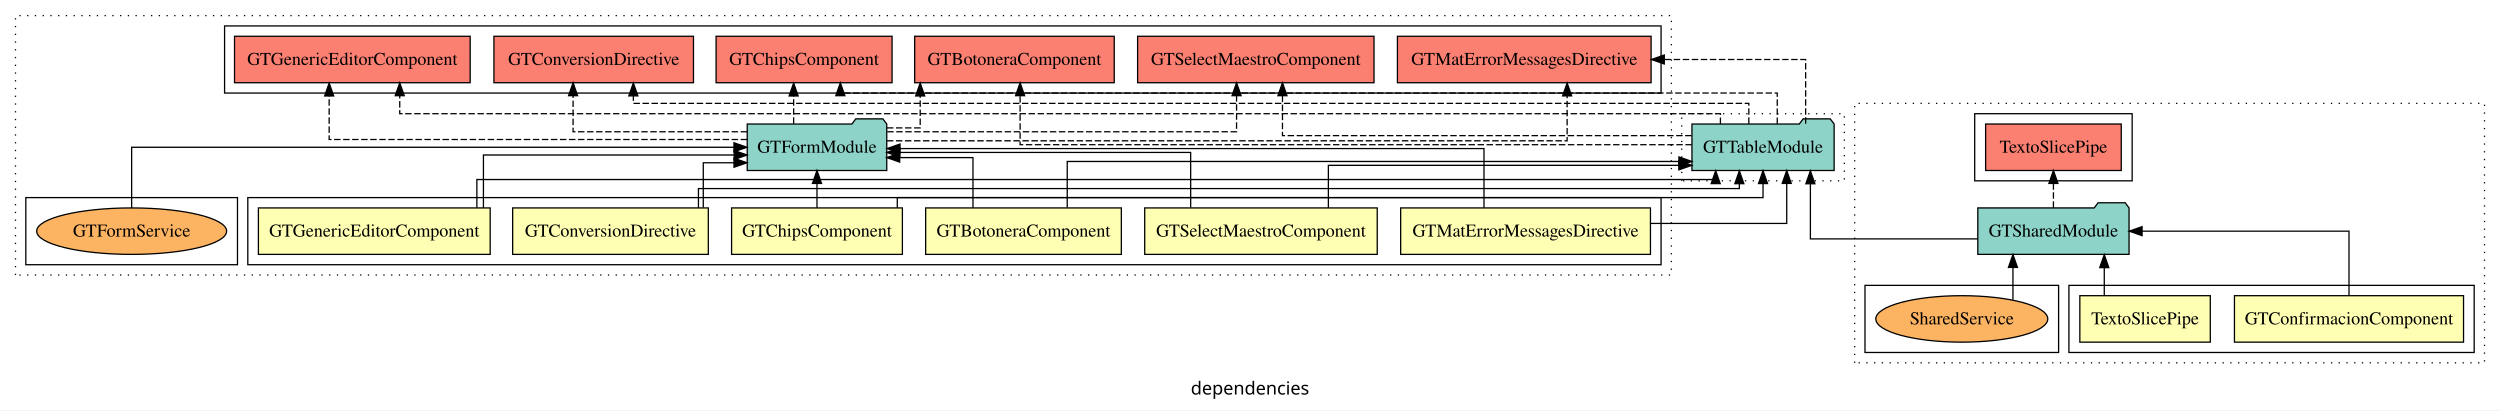
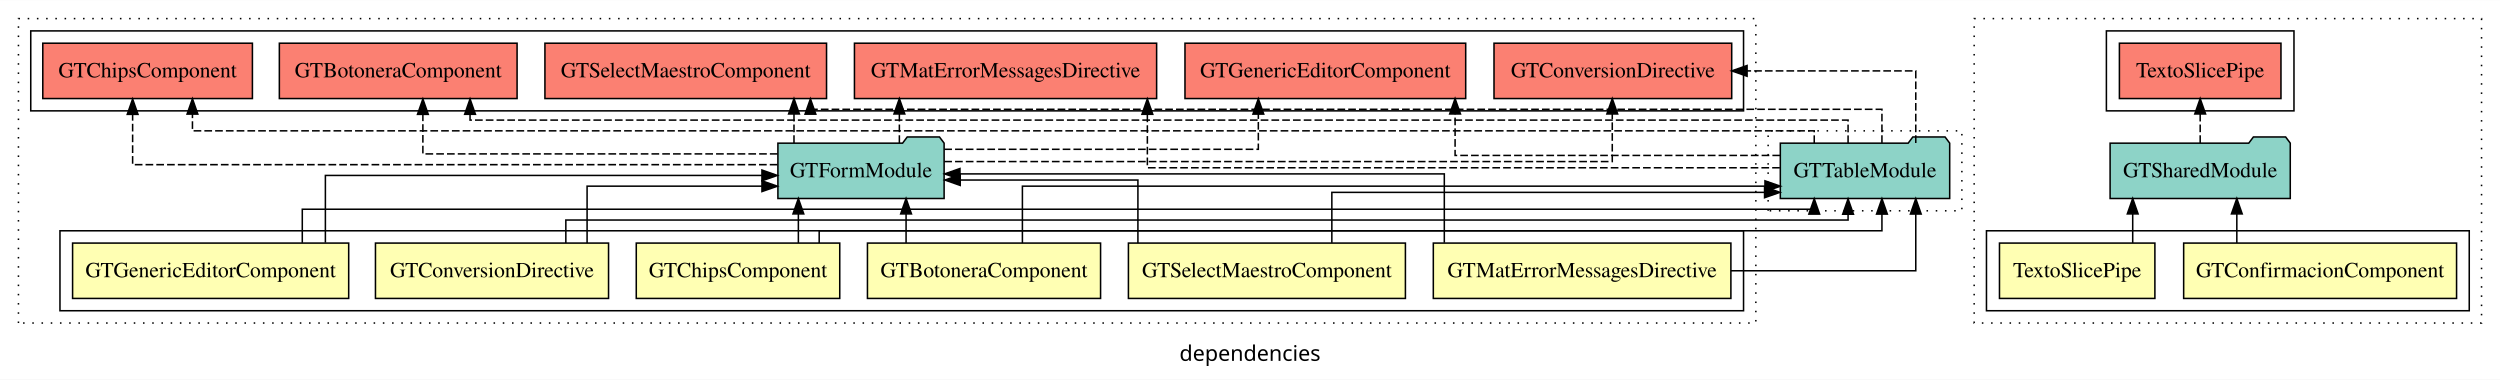
- <svg xmlns="http://www.w3.org/2000/svg" width="1937pt" height="318pt" viewBox="0.00 0.00 1937.00 317.80">
-   <g id="graph0" class="graph" transform="scale(1 1) rotate(0) translate(4 313.8)">
-     <polygon fill="white" stroke="transparent" points="-4,4 -4,-313.8 1933,-313.8 1933,4 -4,4" />
-     <text text-anchor="middle" x="964.5" y="-8.2" font-family="sans-serif" font-size="14.00">dependencies</text>
+ <svg xmlns="http://www.w3.org/2000/svg" width="1626pt" height="247pt" viewBox="0.00 0.00 1626.00 246.80">
+   <g id="graph0" class="graph" transform="scale(1 1) rotate(0) translate(4 242.8)">
+     <polygon fill="white" stroke="transparent" points="-4,4 -4,-242.8 1622,-242.8 1622,4 -4,4" />
+     <text text-anchor="middle" x="809" y="-8.2" font-family="sans-serif" font-size="14.00">dependencies</text>
    <g id="clust1" class="cluster">
-       <polygon fill="none" stroke="black" stroke-dasharray="1,5" points="8,-100.8 8,-301.8 1291,-301.8 1291,-100.8 8,-100.8" />
+       <polygon fill="none" stroke="black" stroke-dasharray="1,5" points="8,-32.8 8,-230.8 1138,-230.8 1138,-32.8 8,-32.8" />
    </g>
    <g id="clust2" class="cluster">
-       <polygon fill="none" stroke="black" points="188,-108.8 188,-160.8 1283,-160.8 1283,-108.8 188,-108.8" />
+       <polygon fill="none" stroke="black" points="35,-40.8 35,-92.8 1130,-92.8 1130,-40.8 35,-40.8" />
    </g>
    <g id="clust10" class="cluster">
-       <polygon fill="none" stroke="black" points="170,-241.8 170,-293.8 1283,-293.8 1283,-241.8 170,-241.8" />
-     </g>
-     <g id="clust12" class="cluster">
-       <polygon fill="none" stroke="black" points="16,-108.8 16,-160.8 180,-160.8 180,-108.8 16,-108.8" />
+       <polygon fill="none" stroke="black" points="16,-170.8 16,-222.8 1130,-222.8 1130,-170.8 16,-170.8" />
    </g>
    <g id="clust13" class="cluster">
-       <polygon fill="none" stroke="black" stroke-dasharray="1,5" points="1433,-32.8 1433,-233.8 1921,-233.8 1921,-32.8 1433,-32.8" />
+       <polygon fill="none" stroke="black" stroke-dasharray="1,5" points="1280,-32.8 1280,-230.8 1610,-230.8 1610,-32.8 1280,-32.8" />
    </g>
    <g id="clust14" class="cluster">
-       <polygon fill="none" stroke="black" points="1599,-40.8 1599,-92.8 1913,-92.8 1913,-40.8 1599,-40.8" />
+       <polygon fill="none" stroke="black" points="1288,-40.8 1288,-92.8 1602,-92.8 1602,-40.8 1288,-40.8" />
    </g>
    <g id="clust18" class="cluster">
-       <polygon fill="none" stroke="black" points="1526,-173.8 1526,-225.8 1648,-225.8 1648,-173.8 1526,-173.8" />
-     </g>
-     <g id="clust20" class="cluster">
-       <polygon fill="none" stroke="black" points="1441,-40.8 1441,-92.8 1591,-92.8 1591,-40.8 1441,-40.8" />
+       <polygon fill="none" stroke="black" points="1366,-170.8 1366,-222.8 1488,-222.8 1488,-170.8 1366,-170.8" />
    </g>
    <g id="clust21" class="cluster">
-       <polygon fill="none" stroke="black" stroke-dasharray="1,5" points="1299,-173.8 1299,-225.8 1425,-225.8 1425,-173.8 1299,-173.8" />
+       <polygon fill="none" stroke="black" stroke-dasharray="1,5" points="1146,-105.8 1146,-157.8 1272,-157.8 1272,-105.8 1146,-105.8" />
    </g>
    <g id="node1" class="node">
-       <polygon fill="#ffffb3" stroke="black" points="864.81,-152.8 713.19,-152.8 713.19,-116.8 864.81,-116.8 864.81,-152.8" />
-       <text text-anchor="middle" x="789" y="-130.6" font-family="Times,serif" font-size="14.00">GTBotoneraComponent</text>
+       <polygon fill="#ffffb3" stroke="black" points="711.81,-84.8 560.19,-84.8 560.19,-48.8 711.81,-48.8 711.81,-84.8" />
+       <text text-anchor="middle" x="636" y="-62.6" font-family="Times,serif" font-size="14.00">GTBotoneraComponent</text>
    </g>
    <g id="node7" class="node">
-       <polygon fill="#8dd3c7" stroke="black" points="683.05,-217.8 680.05,-221.8 659.05,-221.8 656.05,-217.8 574.95,-217.8 574.95,-181.8 683.05,-181.8 683.05,-217.8" />
-       <text text-anchor="middle" x="629" y="-195.6" font-family="Times,serif" font-size="14.00">GTFormModule</text>
+       <polygon fill="#8dd3c7" stroke="black" points="610.05,-149.8 607.05,-153.8 586.05,-153.8 583.05,-149.8 501.95,-149.8 501.95,-113.8 610.05,-113.8 610.05,-149.8" />
+       <text text-anchor="middle" x="556" y="-127.6" font-family="Times,serif" font-size="14.00">GTFormModule</text>
    </g>
    <g id="edge1" class="edge">
-       <path fill="none" stroke="black" d="M749.86,-152.84C749.86,-169.53 749.86,-191.8 749.86,-191.8 749.86,-191.8 693.07,-191.8 693.07,-191.8" />
-       <polygon fill="black" stroke="black" points="693.07,-188.3 683.07,-191.8 693.07,-195.3 693.07,-188.3" />
-     </g>
-     <g id="node20" class="node">
-       <polygon fill="#8dd3c7" stroke="black" points="1417.08,-217.8 1414.08,-221.8 1393.08,-221.8 1390.08,-217.8 1306.92,-217.8 1306.92,-181.8 1417.08,-181.8 1417.08,-217.8" />
-       <text text-anchor="middle" x="1362" y="-195.6" font-family="Times,serif" font-size="14.00">GTTableModule</text>
+       <path fill="none" stroke="black" d="M585.31,-84.91C585.31,-84.91 585.31,-103.79 585.31,-103.79" />
+       <polygon fill="black" stroke="black" points="581.81,-103.79 585.31,-113.79 588.81,-103.79 581.81,-103.79" />
+     </g>
+     <g id="node18" class="node">
+       <polygon fill="#8dd3c7" stroke="black" points="1264.08,-149.8 1261.08,-153.8 1240.08,-153.8 1237.08,-149.8 1153.92,-149.8 1153.92,-113.8 1264.08,-113.8 1264.08,-149.8" />
+       <text text-anchor="middle" x="1209" y="-127.6" font-family="Times,serif" font-size="14.00">GTTableModule</text>
+     </g>
+     <g id="edge16" class="edge">
+       <path fill="none" stroke="black" d="M660.97,-84.81C660.97,-100.85 660.97,-121.8 660.97,-121.8 660.97,-121.8 1143.94,-121.8 1143.94,-121.8" />
+       <polygon fill="black" stroke="black" points="1143.94,-125.3 1153.94,-121.8 1143.94,-118.3 1143.94,-125.3" />
+     </g>
+     <g id="node2" class="node">
+       <polygon fill="#ffffb3" stroke="black" points="542.17,-84.8 409.83,-84.8 409.83,-48.8 542.17,-48.8 542.17,-84.8" />
+       <text text-anchor="middle" x="476" y="-62.6" font-family="Times,serif" font-size="14.00">GTChipsComponent</text>
+     </g>
+     <g id="edge2" class="edge">
+       <path fill="none" stroke="black" d="M515.26,-84.91C515.26,-84.91 515.26,-103.79 515.26,-103.79" />
+       <polygon fill="black" stroke="black" points="511.76,-103.79 515.26,-113.79 518.76,-103.79 511.76,-103.79" />
+     </g>
+     <g id="edge17" class="edge">
+       <path fill="none" stroke="black" d="M528.8,-84.86C528.8,-89.29 528.8,-92.8 528.8,-92.8 528.8,-92.8 1220.01,-92.8 1220.01,-92.8 1220.01,-92.8 1220.01,-103.67 1220.01,-103.67" />
+       <polygon fill="black" stroke="black" points="1216.51,-103.67 1220.01,-113.67 1223.51,-103.67 1216.51,-103.67" />
+     </g>
+     <g id="node3" class="node">
+       <polygon fill="#ffffb3" stroke="black" points="391.8,-84.8 240.2,-84.8 240.2,-48.8 391.8,-48.8 391.8,-84.8" />
+       <text text-anchor="middle" x="316" y="-62.6" font-family="Times,serif" font-size="14.00">GTConversionDirective</text>
+     </g>
+     <g id="edge3" class="edge">
+       <path fill="none" stroke="black" d="M377.84,-84.81C377.84,-100.85 377.84,-121.8 377.84,-121.8 377.84,-121.8 491.58,-121.8 491.58,-121.8" />
+       <polygon fill="black" stroke="black" points="491.58,-125.3 501.58,-121.8 491.58,-118.3 491.58,-125.3" />
    </g>
    <g id="edge18" class="edge">
-       <path fill="none" stroke="black" d="M822.89,-153.08C822.89,-168.75 822.89,-188.8 822.89,-188.8 822.89,-188.8 1296.84,-188.8 1296.84,-188.8" />
-       <polygon fill="black" stroke="black" points="1296.84,-192.3 1306.84,-188.8 1296.84,-185.3 1296.84,-192.3" />
-     </g>
-     <g id="node2" class="node">
-       <polygon fill="#ffffb3" stroke="black" points="695.17,-152.8 562.83,-152.8 562.83,-116.8 695.17,-116.8 695.17,-152.8" />
-       <text text-anchor="middle" x="629" y="-130.6" font-family="Times,serif" font-size="14.00">GTChipsComponent</text>
-     </g>
-     <g id="edge2" class="edge">
-       <path fill="none" stroke="black" d="M629,-152.91C629,-152.91 629,-171.79 629,-171.79" />
-       <polygon fill="black" stroke="black" points="625.5,-171.79 629,-181.79 632.5,-171.79 625.5,-171.79" />
+       <path fill="none" stroke="black" d="M364.02,-84.84C364.02,-92.55 364.02,-99.8 364.02,-99.8 364.02,-99.8 1197.99,-99.8 1197.99,-99.8 1197.99,-99.8 1197.99,-103.56 1197.99,-103.56" />
+       <polygon fill="black" stroke="black" points="1194.49,-103.56 1197.99,-113.56 1201.49,-103.56 1194.49,-103.56" />
+     </g>
+     <g id="node4" class="node">
+       <polygon fill="#ffffb3" stroke="black" points="222.79,-84.8 43.21,-84.8 43.21,-48.8 222.79,-48.8 222.79,-84.8" />
+       <text text-anchor="middle" x="133" y="-62.6" font-family="Times,serif" font-size="14.00">GTGenericEditorComponent</text>
+     </g>
+     <g id="edge4" class="edge">
+       <path fill="none" stroke="black" d="M207.63,-85.07C207.63,-103.36 207.63,-128.8 207.63,-128.8 207.63,-128.8 491.57,-128.8 491.57,-128.8" />
+       <polygon fill="black" stroke="black" points="491.57,-132.3 501.57,-128.8 491.57,-125.3 491.57,-132.3" />
    </g>
    <g id="edge19" class="edge">
-       <path fill="none" stroke="black" d="M691.21,-152.86C691.21,-157.29 691.21,-160.8 691.21,-160.8 691.21,-160.8 1362,-160.8 1362,-160.8 1362,-160.8 1362,-171.67 1362,-171.67" />
-       <polygon fill="black" stroke="black" points="1358.5,-171.67 1362,-181.67 1365.5,-171.67 1358.5,-171.67" />
-     </g>
-     <g id="node3" class="node">
-       <polygon fill="#ffffb3" stroke="black" points="544.8,-152.8 393.2,-152.8 393.2,-116.8 544.8,-116.8 544.8,-152.8" />
-       <text text-anchor="middle" x="469" y="-130.6" font-family="Times,serif" font-size="14.00">GTConversionDirective</text>
-     </g>
-     <g id="edge3" class="edge">
-       <path fill="none" stroke="black" d="M540.9,-153.04C540.9,-168.37 540.9,-187.8 540.9,-187.8 540.9,-187.8 564.71,-187.8 564.71,-187.8" />
-       <polygon fill="black" stroke="black" points="564.71,-191.3 574.71,-187.8 564.71,-184.3 564.71,-191.3" />
+       <path fill="none" stroke="black" d="M192.61,-84.93C192.61,-95.51 192.61,-106.8 192.61,-106.8 192.61,-106.8 1175.98,-106.8 1175.98,-106.8 1175.98,-106.8 1175.98,-107.48 1175.98,-107.48" />
+       <polygon fill="black" stroke="black" points="1172.48,-103.63 1175.98,-113.63 1179.48,-103.63 1172.48,-103.63" />
+     </g>
+     <g id="node5" class="node">
+       <polygon fill="#ffffb3" stroke="black" points="1121.77,-84.8 928.23,-84.8 928.23,-48.8 1121.77,-48.8 1121.77,-84.8" />
+       <text text-anchor="middle" x="1025" y="-62.6" font-family="Times,serif" font-size="14.00">GTMatErrorMessagesDirective</text>
+     </g>
+     <g id="edge5" class="edge">
+       <path fill="none" stroke="black" d="M935.38,-85.02C935.38,-103.63 935.38,-129.8 935.38,-129.8 935.38,-129.8 620.36,-129.8 620.36,-129.8" />
+       <polygon fill="black" stroke="black" points="620.36,-126.3 610.36,-129.8 620.36,-133.3 620.36,-126.3" />
    </g>
    <g id="edge20" class="edge">
-       <path fill="none" stroke="black" d="M537.15,-152.84C537.15,-160.55 537.15,-167.8 537.15,-167.8 537.15,-167.8 1343.65,-167.8 1343.65,-167.8 1343.65,-167.8 1343.65,-171.56 1343.65,-171.56" />
-       <polygon fill="black" stroke="black" points="1340.15,-171.56 1343.65,-181.56 1347.15,-171.56 1340.15,-171.56" />
-     </g>
-     <g id="node4" class="node">
-       <polygon fill="#ffffb3" stroke="black" points="375.79,-152.8 196.21,-152.8 196.21,-116.8 375.79,-116.8 375.79,-152.8" />
-       <text text-anchor="middle" x="286" y="-130.6" font-family="Times,serif" font-size="14.00">GTGenericEditorComponent</text>
-     </g>
-     <g id="edge4" class="edge">
-       <path fill="none" stroke="black" d="M370.56,-152.82C370.56,-170.17 370.56,-193.8 370.56,-193.8 370.56,-193.8 564.82,-193.8 564.82,-193.8" />
-       <polygon fill="black" stroke="black" points="564.82,-197.3 574.82,-193.8 564.82,-190.3 564.82,-197.3" />
+       <path fill="none" stroke="black" d="M1121.77,-66.8C1179.64,-66.8 1242.02,-66.8 1242.02,-66.8 1242.02,-66.8 1242.02,-103.69 1242.02,-103.69" />
+       <polygon fill="black" stroke="black" points="1238.53,-103.69 1242.02,-113.69 1245.53,-103.69 1238.53,-103.69" />
+     </g>
+     <g id="node6" class="node">
+       <polygon fill="#ffffb3" stroke="black" points="910.08,-84.8 729.92,-84.8 729.92,-48.8 910.08,-48.8 910.08,-84.8" />
+       <text text-anchor="middle" x="820" y="-62.6" font-family="Times,serif" font-size="14.00">GTSelectMaestroComponent</text>
+     </g>
+     <g id="edge6" class="edge">
+       <path fill="none" stroke="black" d="M736.1,-84.82C736.1,-102.17 736.1,-125.8 736.1,-125.8 736.1,-125.8 620.53,-125.8 620.53,-125.8" />
+       <polygon fill="black" stroke="black" points="620.53,-122.3 610.53,-125.8 620.53,-129.3 620.53,-122.3" />
    </g>
    <g id="edge21" class="edge">
-       <path fill="none" stroke="black" d="M365.48,-152.93C365.48,-163.51 365.48,-174.8 365.48,-174.8 365.48,-174.8 1325.31,-174.8 1325.31,-174.8 1325.31,-174.8 1325.31,-175.48 1325.31,-175.48" />
-       <polygon fill="black" stroke="black" points="1321.81,-171.63 1325.31,-181.63 1328.81,-171.63 1321.81,-171.63" />
-     </g>
-     <g id="node5" class="node">
-       <polygon fill="#ffffb3" stroke="black" points="1274.77,-152.8 1081.23,-152.8 1081.23,-116.8 1274.77,-116.8 1274.77,-152.8" />
-       <text text-anchor="middle" x="1178" y="-130.6" font-family="Times,serif" font-size="14.00">GTMatErrorMessagesDirective</text>
-     </g>
-     <g id="edge5" class="edge">
-       <path fill="none" stroke="black" d="M1145.79,-152.97C1145.79,-171.89 1145.79,-198.8 1145.79,-198.8 1145.79,-198.8 693.33,-198.8 693.33,-198.8" />
-       <polygon fill="black" stroke="black" points="693.33,-195.3 683.33,-198.8 693.33,-202.3 693.33,-195.3" />
+       <path fill="none" stroke="black" d="M862.23,-84.92C862.23,-99.58 862.23,-117.8 862.23,-117.8 862.23,-117.8 1143.67,-117.8 1143.67,-117.8" />
+       <polygon fill="black" stroke="black" points="1143.67,-121.3 1153.67,-117.8 1143.67,-114.3 1143.67,-121.3" />
+     </g>
+     <g id="node8" class="node">
+       <polygon fill="#fb8072" stroke="black" points="332.31,-214.8 177.69,-214.8 177.69,-178.8 332.31,-178.8 332.31,-214.8" />
+       <text text-anchor="middle" x="255" y="-192.6" font-family="Times,serif" font-size="14.00">GTBotoneraComponent </text>
+     </g>
+     <g id="edge7" class="edge">
+       <path fill="none" stroke="black" stroke-dasharray="5,2" d="M501.73,-142.8C419.05,-142.8 271.04,-142.8 271.04,-142.8 271.04,-142.8 271.04,-168.52 271.04,-168.52" />
+       <polygon fill="black" stroke="black" points="267.54,-168.52 271.04,-178.52 274.54,-168.52 267.54,-168.52" />
+     </g>
+     <g id="node9" class="node">
+       <polygon fill="#fb8072" stroke="black" points="160.17,-214.8 23.83,-214.8 23.83,-178.8 160.17,-178.8 160.17,-214.8" />
+       <text text-anchor="middle" x="92" y="-192.6" font-family="Times,serif" font-size="14.00">GTChipsComponent </text>
+     </g>
+     <g id="edge8" class="edge">
+       <path fill="none" stroke="black" stroke-dasharray="5,2" d="M501.66,-135.8C377.22,-135.8 82.26,-135.8 82.26,-135.8 82.26,-135.8 82.26,-168.5 82.26,-168.5" />
+       <polygon fill="black" stroke="black" points="78.76,-168.5 82.26,-178.5 85.76,-168.5 78.76,-168.5" />
+     </g>
+     <g id="node10" class="node">
+       <polygon fill="#fb8072" stroke="black" points="1122.3,-214.8 967.7,-214.8 967.7,-178.8 1122.3,-178.8 1122.3,-214.8" />
+       <text text-anchor="middle" x="1045" y="-192.6" font-family="Times,serif" font-size="14.00">GTConversionDirective </text>
+     </g>
+     <g id="edge9" class="edge">
+       <path fill="none" stroke="black" stroke-dasharray="5,2" d="M610.16,-137.8C737.38,-137.8 1044.62,-137.8 1044.62,-137.8 1044.62,-137.8 1044.62,-168.78 1044.62,-168.78" />
+       <polygon fill="black" stroke="black" points="1041.12,-168.78 1044.62,-178.78 1048.12,-168.78 1041.12,-168.78" />
+     </g>
+     <g id="node11" class="node">
+       <polygon fill="#fb8072" stroke="black" points="949.29,-214.8 766.71,-214.8 766.71,-178.8 949.29,-178.8 949.29,-214.8" />
+       <text text-anchor="middle" x="858" y="-192.6" font-family="Times,serif" font-size="14.00">GTGenericEditorComponent </text>
+     </g>
+     <g id="edge10" class="edge">
+       <path fill="none" stroke="black" stroke-dasharray="5,2" d="M610.17,-145.8C685.95,-145.8 814.42,-145.8 814.42,-145.8 814.42,-145.8 814.42,-168.68 814.42,-168.68" />
+       <polygon fill="black" stroke="black" points="810.92,-168.68 814.42,-178.68 817.92,-168.68 810.92,-168.68" />
+     </g>
+     <g id="node12" class="node">
+       <polygon fill="#fb8072" stroke="black" points="748.27,-214.8 551.73,-214.8 551.73,-178.8 748.27,-178.8 748.27,-214.8" />
+       <text text-anchor="middle" x="650" y="-192.6" font-family="Times,serif" font-size="14.00">GTMatErrorMessagesDirective </text>
+     </g>
+     <g id="edge11" class="edge">
+       <path fill="none" stroke="black" stroke-dasharray="5,2" d="M580.95,-149.91C580.95,-149.91 580.95,-168.79 580.95,-168.79" />
+       <polygon fill="black" stroke="black" points="577.45,-168.79 580.95,-178.79 584.45,-168.79 577.45,-168.79" />
+     </g>
+     <g id="node13" class="node">
+       <polygon fill="#fb8072" stroke="black" points="533.58,-214.8 350.42,-214.8 350.42,-178.8 533.58,-178.8 533.58,-214.8" />
+       <text text-anchor="middle" x="442" y="-192.6" font-family="Times,serif" font-size="14.00">GTSelectMaestroComponent </text>
+     </g>
+     <g id="edge12" class="edge">
+       <path fill="none" stroke="black" stroke-dasharray="5,2" d="M512.41,-149.91C512.41,-149.91 512.41,-168.79 512.41,-168.79" />
+       <polygon fill="black" stroke="black" points="508.91,-168.79 512.41,-178.79 515.91,-168.79 508.91,-168.79" />
+     </g>
+     <g id="node14" class="node">
+       <polygon fill="#ffffb3" stroke="black" points="1593.75,-84.8 1416.25,-84.8 1416.25,-48.8 1593.75,-48.8 1593.75,-84.8" />
+       <text text-anchor="middle" x="1505" y="-62.6" font-family="Times,serif" font-size="14.00">GTConfirmacionComponent</text>
+     </g>
+     <g id="node16" class="node">
+       <polygon fill="#8dd3c7" stroke="black" points="1485.59,-149.8 1482.59,-153.8 1461.59,-153.8 1458.59,-149.8 1368.41,-149.8 1368.41,-113.8 1485.59,-113.8 1485.59,-149.8" />
+       <text text-anchor="middle" x="1427" y="-127.6" font-family="Times,serif" font-size="14.00">GTSharedModule</text>
+     </g>
+     <g id="edge13" class="edge">
+       <path fill="none" stroke="black" d="M1450.83,-84.91C1450.83,-84.91 1450.83,-103.79 1450.83,-103.79" />
+       <polygon fill="black" stroke="black" points="1447.33,-103.79 1450.83,-113.79 1454.33,-103.79 1447.33,-103.79" />
+     </g>
+     <g id="node15" class="node">
+       <polygon fill="#ffffb3" stroke="black" points="1397.54,-84.8 1296.46,-84.8 1296.46,-48.8 1397.54,-48.8 1397.54,-84.8" />
+       <text text-anchor="middle" x="1347" y="-62.6" font-family="Times,serif" font-size="14.00">TextoSlicePipe</text>
+     </g>
+     <g id="edge14" class="edge">
+       <path fill="none" stroke="black" d="M1383.11,-84.91C1383.11,-84.91 1383.11,-103.79 1383.11,-103.79" />
+       <polygon fill="black" stroke="black" points="1379.61,-103.79 1383.11,-113.79 1386.61,-103.79 1379.61,-103.79" />
+     </g>
+     <g id="node17" class="node">
+       <polygon fill="#fb8072" stroke="black" points="1479.54,-214.8 1374.46,-214.8 1374.46,-178.8 1479.54,-178.8 1479.54,-214.8" />
+       <text text-anchor="middle" x="1427" y="-192.6" font-family="Times,serif" font-size="14.00">TextoSlicePipe </text>
+     </g>
+     <g id="edge15" class="edge">
+       <path fill="none" stroke="black" stroke-dasharray="5,2" d="M1427,-149.91C1427,-149.91 1427,-168.79 1427,-168.79" />
+       <polygon fill="black" stroke="black" points="1423.5,-168.79 1427,-178.79 1430.5,-168.79 1423.5,-168.79" />
    </g>
    <g id="edge22" class="edge">
-       <path fill="none" stroke="black" d="M1274.73,-140.8C1326.75,-140.8 1380.35,-140.8 1380.35,-140.8 1380.35,-140.8 1380.35,-171.78 1380.35,-171.78" />
-       <polygon fill="black" stroke="black" points="1376.85,-171.78 1380.35,-181.78 1383.85,-171.78 1376.85,-171.78" />
-     </g>
-     <g id="node6" class="node">
-       <polygon fill="#ffffb3" stroke="black" points="1063.08,-152.8 882.92,-152.8 882.92,-116.8 1063.08,-116.8 1063.08,-152.8" />
-       <text text-anchor="middle" x="973" y="-130.6" font-family="Times,serif" font-size="14.00">GTSelectMaestroComponent</text>
-     </g>
-     <g id="edge6" class="edge">
-       <path fill="none" stroke="black" d="M918.53,-153.1C918.53,-171.07 918.53,-195.8 918.53,-195.8 918.53,-195.8 693.12,-195.8 693.12,-195.8" />
-       <polygon fill="black" stroke="black" points="693.12,-192.3 683.12,-195.8 693.12,-199.3 693.12,-192.3" />
+       <path fill="none" stroke="black" stroke-dasharray="5,2" d="M1197.99,-149.84C1197.99,-157.55 1197.99,-164.8 1197.99,-164.8 1197.99,-164.8 301.72,-164.8 301.72,-164.8 301.72,-164.8 301.72,-168.56 301.72,-168.56" />
+       <polygon fill="black" stroke="black" points="298.22,-168.56 301.72,-178.56 305.22,-168.56 298.22,-168.56" />
    </g>
    <g id="edge23" class="edge">
-       <path fill="none" stroke="black" d="M1025.22,-152.92C1025.22,-167.58 1025.22,-185.8 1025.22,-185.8 1025.22,-185.8 1296.77,-185.8 1296.77,-185.8" />
-       <polygon fill="black" stroke="black" points="1296.77,-189.3 1306.77,-185.8 1296.77,-182.3 1296.77,-189.3" />
-     </g>
-     <g id="node8" class="node">
-       <polygon fill="#fb8072" stroke="black" points="859.31,-285.8 704.69,-285.8 704.69,-249.8 859.31,-249.8 859.31,-285.8" />
-       <text text-anchor="middle" x="782" y="-263.6" font-family="Times,serif" font-size="14.00">GTBotoneraComponent </text>
-     </g>
-     <g id="edge7" class="edge">
-       <path fill="none" stroke="black" stroke-dasharray="5,2" d="M683.23,-214.8C697.49,-214.8 708.97,-214.8 708.97,-214.8 708.97,-214.8 708.97,-239.56 708.97,-239.56" />
-       <polygon fill="black" stroke="black" points="705.47,-239.56 708.97,-249.56 712.47,-239.56 705.47,-239.56" />
-     </g>
-     <g id="node9" class="node">
-       <polygon fill="#fb8072" stroke="black" points="687.17,-285.8 550.83,-285.8 550.83,-249.8 687.17,-249.8 687.17,-285.8" />
-       <text text-anchor="middle" x="619" y="-263.6" font-family="Times,serif" font-size="14.00">GTChipsComponent </text>
-     </g>
-     <g id="edge8" class="edge">
-       <path fill="none" stroke="black" stroke-dasharray="5,2" d="M610.91,-218.02C610.91,-218.02 610.91,-239.53 610.91,-239.53" />
-       <polygon fill="black" stroke="black" points="607.41,-239.53 610.91,-249.53 614.41,-239.53 607.41,-239.53" />
-     </g>
-     <g id="node10" class="node">
-       <polygon fill="#fb8072" stroke="black" points="533.3,-285.8 378.7,-285.8 378.7,-249.8 533.3,-249.8 533.3,-285.8" />
-       <text text-anchor="middle" x="456" y="-263.6" font-family="Times,serif" font-size="14.00">GTConversionDirective </text>
-     </g>
-     <g id="edge9" class="edge">
-       <path fill="none" stroke="black" stroke-dasharray="5,2" d="M574.85,-211.8C519.01,-211.8 440.03,-211.8 440.03,-211.8 440.03,-211.8 440.03,-239.77 440.03,-239.77" />
-       <polygon fill="black" stroke="black" points="436.53,-239.77 440.03,-249.77 443.53,-239.77 436.53,-239.77" />
-     </g>
-     <g id="node11" class="node">
-       <polygon fill="#fb8072" stroke="black" points="360.29,-285.8 177.71,-285.8 177.71,-249.8 360.29,-249.8 360.29,-285.8" />
-       <text text-anchor="middle" x="269" y="-263.6" font-family="Times,serif" font-size="14.00">GTGenericEditorComponent </text>
-     </g>
-     <g id="edge10" class="edge">
-       <path fill="none" stroke="black" stroke-dasharray="5,2" d="M574.85,-205.8C470.34,-205.8 251.03,-205.8 251.03,-205.8 251.03,-205.8 251.03,-239.53 251.03,-239.53" />
-       <polygon fill="black" stroke="black" points="247.54,-239.53 251.03,-249.53 254.54,-239.53 247.54,-239.53" />
-     </g>
-     <g id="node12" class="node">
-       <polygon fill="#fb8072" stroke="black" points="1275.27,-285.8 1078.73,-285.8 1078.73,-249.8 1275.27,-249.8 1275.27,-285.8" />
-       <text text-anchor="middle" x="1177" y="-263.6" font-family="Times,serif" font-size="14.00">GTMatErrorMessagesDirective </text>
-     </g>
-     <g id="edge11" class="edge">
-       <path fill="none" stroke="black" stroke-dasharray="5,2" d="M683.16,-204.8C827.44,-204.8 1210.21,-204.8 1210.21,-204.8 1210.21,-204.8 1210.21,-239.58 1210.21,-239.58" />
-       <polygon fill="black" stroke="black" points="1206.71,-239.58 1210.21,-249.58 1213.71,-239.58 1206.71,-239.58" />
-     </g>
-     <g id="node13" class="node">
-       <polygon fill="#fb8072" stroke="black" points="1060.58,-285.8 877.42,-285.8 877.42,-249.8 1060.58,-249.8 1060.58,-285.8" />
-       <text text-anchor="middle" x="969" y="-263.6" font-family="Times,serif" font-size="14.00">GTSelectMaestroComponent </text>
-     </g>
-     <g id="edge12" class="edge">
-       <path fill="none" stroke="black" stroke-dasharray="5,2" d="M683.41,-211.8C775.96,-211.8 954.09,-211.8 954.09,-211.8 954.09,-211.8 954.09,-239.77 954.09,-239.77" />
-       <polygon fill="black" stroke="black" points="950.59,-239.77 954.09,-249.77 957.59,-239.77 950.59,-239.77" />
-     </g>
-     <g id="node14" class="node">
-       <ellipse fill="#fdb462" stroke="black" cx="98" cy="-134.8" rx="73.59" ry="18" />
-       <text text-anchor="middle" x="98" y="-130.6" font-family="Times,serif" font-size="14.00">GTFormService</text>
-     </g>
-     <g id="edge13" class="edge">
-       <path fill="none" stroke="black" d="M98,-152.91C98,-172.14 98,-199.8 98,-199.8 98,-199.8 564.67,-199.8 564.67,-199.8" />
-       <polygon fill="black" stroke="black" points="564.67,-203.3 574.67,-199.8 564.67,-196.3 564.67,-203.3" />
-     </g>
-     <g id="node15" class="node">
-       <polygon fill="#ffffb3" stroke="black" points="1904.75,-84.8 1727.25,-84.8 1727.25,-48.8 1904.75,-48.8 1904.75,-84.8" />
-       <text text-anchor="middle" x="1816" y="-62.6" font-family="Times,serif" font-size="14.00">GTConfirmacionComponent</text>
-     </g>
-     <g id="node17" class="node">
-       <polygon fill="#8dd3c7" stroke="black" points="1645.59,-152.8 1642.59,-156.8 1621.59,-156.8 1618.59,-152.8 1528.41,-152.8 1528.41,-116.8 1645.59,-116.8 1645.59,-152.8" />
-       <text text-anchor="middle" x="1587" y="-130.6" font-family="Times,serif" font-size="14.00">GTSharedModule</text>
-     </g>
-     <g id="edge14" class="edge">
-       <path fill="none" stroke="black" d="M1816,-85.02C1816,-105.17 1816,-134.8 1816,-134.8 1816,-134.8 1655.68,-134.8 1655.68,-134.8" />
-       <polygon fill="black" stroke="black" points="1655.68,-131.3 1645.68,-134.8 1655.68,-138.3 1655.68,-131.3" />
-     </g>
-     <g id="node16" class="node">
-       <polygon fill="#ffffb3" stroke="black" points="1708.54,-84.8 1607.46,-84.8 1607.46,-48.8 1708.54,-48.8 1708.54,-84.8" />
-       <text text-anchor="middle" x="1658" y="-62.6" font-family="Times,serif" font-size="14.00">TextoSlicePipe</text>
-     </g>
-     <g id="edge15" class="edge">
-       <path fill="none" stroke="black" d="M1626.39,-85.02C1626.39,-85.02 1626.39,-106.53 1626.39,-106.53" />
-       <polygon fill="black" stroke="black" points="1622.89,-106.53 1626.39,-116.53 1629.89,-106.53 1622.89,-106.53" />
-     </g>
-     <g id="node18" class="node">
-       <polygon fill="#fb8072" stroke="black" points="1639.54,-217.8 1534.46,-217.8 1534.46,-181.8 1639.54,-181.8 1639.54,-217.8" />
-       <text text-anchor="middle" x="1587" y="-195.6" font-family="Times,serif" font-size="14.00">TextoSlicePipe </text>
-     </g>
-     <g id="edge16" class="edge">
-       <path fill="none" stroke="black" stroke-dasharray="5,2" d="M1587,-152.91C1587,-152.91 1587,-171.79 1587,-171.79" />
-       <polygon fill="black" stroke="black" points="1583.5,-171.79 1587,-181.79 1590.5,-171.79 1583.5,-171.79" />
+       <path fill="none" stroke="black" stroke-dasharray="5,2" d="M1175.98,-149.86C1175.98,-154.29 1175.98,-157.8 1175.98,-157.8 1175.98,-157.8 121.17,-157.8 121.17,-157.8 121.17,-157.8 121.17,-168.67 121.17,-168.67" />
+       <polygon fill="black" stroke="black" points="117.67,-168.67 121.17,-178.67 124.67,-168.67 117.67,-168.67" />
    </g>
    <g id="edge24" class="edge">
-       <path fill="none" stroke="black" d="M1528.45,-128.8C1473.17,-128.8 1398.69,-128.8 1398.69,-128.8 1398.69,-128.8 1398.69,-171.52 1398.69,-171.52" />
-       <polygon fill="black" stroke="black" points="1395.19,-171.52 1398.69,-181.52 1402.19,-171.52 1395.19,-171.52" />
-     </g>
-     <g id="node19" class="node">
-       <ellipse fill="#fdb462" stroke="black" cx="1516" cy="-66.8" rx="66.62" ry="18" />
-       <text text-anchor="middle" x="1516" y="-62.6" font-family="Times,serif" font-size="14.00">SharedService</text>
-     </g>
-     <g id="edge17" class="edge">
-       <path fill="none" stroke="black" d="M1555.63,-81.55C1555.63,-81.55 1555.63,-106.68 1555.63,-106.68" />
-       <polygon fill="black" stroke="black" points="1552.13,-106.68 1555.63,-116.68 1559.13,-106.68 1552.13,-106.68" />
+       <path fill="none" stroke="black" stroke-dasharray="5,2" d="M1242.02,-149.91C1242.02,-169.14 1242.02,-196.8 1242.02,-196.8 1242.02,-196.8 1132.3,-196.8 1132.3,-196.8" />
+       <polygon fill="black" stroke="black" points="1132.3,-193.3 1122.3,-196.8 1132.3,-200.3 1132.3,-193.3" />
    </g>
    <g id="edge25" class="edge">
-       <path fill="none" stroke="black" stroke-dasharray="5,2" d="M1306.81,-201.8C1162.73,-201.8 786.38,-201.8 786.38,-201.8 786.38,-201.8 786.38,-239.77 786.38,-239.77" />
-       <polygon fill="black" stroke="black" points="782.88,-239.77 786.38,-249.77 789.88,-239.77 782.88,-239.77" />
+       <path fill="none" stroke="black" stroke-dasharray="5,2" d="M1153.76,-141.8C1075.66,-141.8 942.39,-141.8 942.39,-141.8 942.39,-141.8 942.39,-168.79 942.39,-168.79" />
+       <polygon fill="black" stroke="black" points="938.89,-168.79 942.39,-178.79 945.89,-168.79 938.89,-168.79" />
    </g>
    <g id="edge26" class="edge">
-       <path fill="none" stroke="black" stroke-dasharray="5,2" d="M1373.01,-217.86C1373.01,-229.24 1373.01,-241.8 1373.01,-241.8 1373.01,-241.8 647.09,-241.8 647.09,-241.8 647.09,-241.8 647.09,-242.59 647.09,-242.59" />
-       <polygon fill="black" stroke="black" points="643.59,-239.74 647.09,-249.74 650.59,-239.74 643.59,-239.74" />
+       <path fill="none" stroke="black" stroke-dasharray="5,2" d="M1153.62,-133.8C1029.99,-133.8 742.24,-133.8 742.24,-133.8 742.24,-133.8 742.24,-168.58 742.24,-168.58" />
+       <polygon fill="black" stroke="black" points="738.74,-168.58 742.24,-178.58 745.74,-168.58 738.74,-168.58" />
    </g>
    <g id="edge27" class="edge">
-       <path fill="none" stroke="black" stroke-dasharray="5,2" d="M1350.99,-217.99C1350.99,-226.08 1350.99,-233.8 1350.99,-233.8 1350.99,-233.8 486.72,-233.8 486.72,-233.8 486.72,-233.8 486.72,-239.61 486.72,-239.61" />
-       <polygon fill="black" stroke="black" points="483.22,-239.61 486.72,-249.61 490.22,-239.61 483.22,-239.61" />
-     </g>
-     <g id="edge28" class="edge">
-       <path fill="none" stroke="black" stroke-dasharray="5,2" d="M1328.98,-217.86C1328.98,-222.29 1328.98,-225.8 1328.98,-225.8 1328.98,-225.8 305.72,-225.8 305.72,-225.8 305.72,-225.8 305.72,-239.74 305.72,-239.74" />
-       <polygon fill="black" stroke="black" points="302.22,-239.74 305.72,-249.74 309.22,-239.74 302.22,-239.74" />
-     </g>
-     <g id="edge29" class="edge">
-       <path fill="none" stroke="black" stroke-dasharray="5,2" d="M1395.02,-218.02C1395.02,-238.17 1395.02,-267.8 1395.02,-267.8 1395.02,-267.8 1285.49,-267.8 1285.49,-267.8" />
-       <polygon fill="black" stroke="black" points="1285.49,-264.3 1275.49,-267.8 1285.49,-271.3 1285.49,-264.3" />
-     </g>
-     <g id="edge30" class="edge">
-       <path fill="none" stroke="black" stroke-dasharray="5,2" d="M1306.66,-208.8C1202.94,-208.8 989.66,-208.8 989.66,-208.8 989.66,-208.8 989.66,-239.78 989.66,-239.78" />
-       <polygon fill="black" stroke="black" points="986.16,-239.78 989.66,-249.78 993.16,-239.78 986.16,-239.78" />
+       <path fill="none" stroke="black" stroke-dasharray="5,2" d="M1220.01,-149.93C1220.01,-160.51 1220.01,-171.8 1220.01,-171.8 1220.01,-171.8 523.1,-171.8 523.1,-171.8 523.1,-171.8 523.1,-172.48 523.1,-172.48" />
+       <polygon fill="black" stroke="black" points="519.6,-168.63 523.1,-178.63 526.6,-168.63 519.6,-168.63" />
    </g>
  </g>
</svg>
